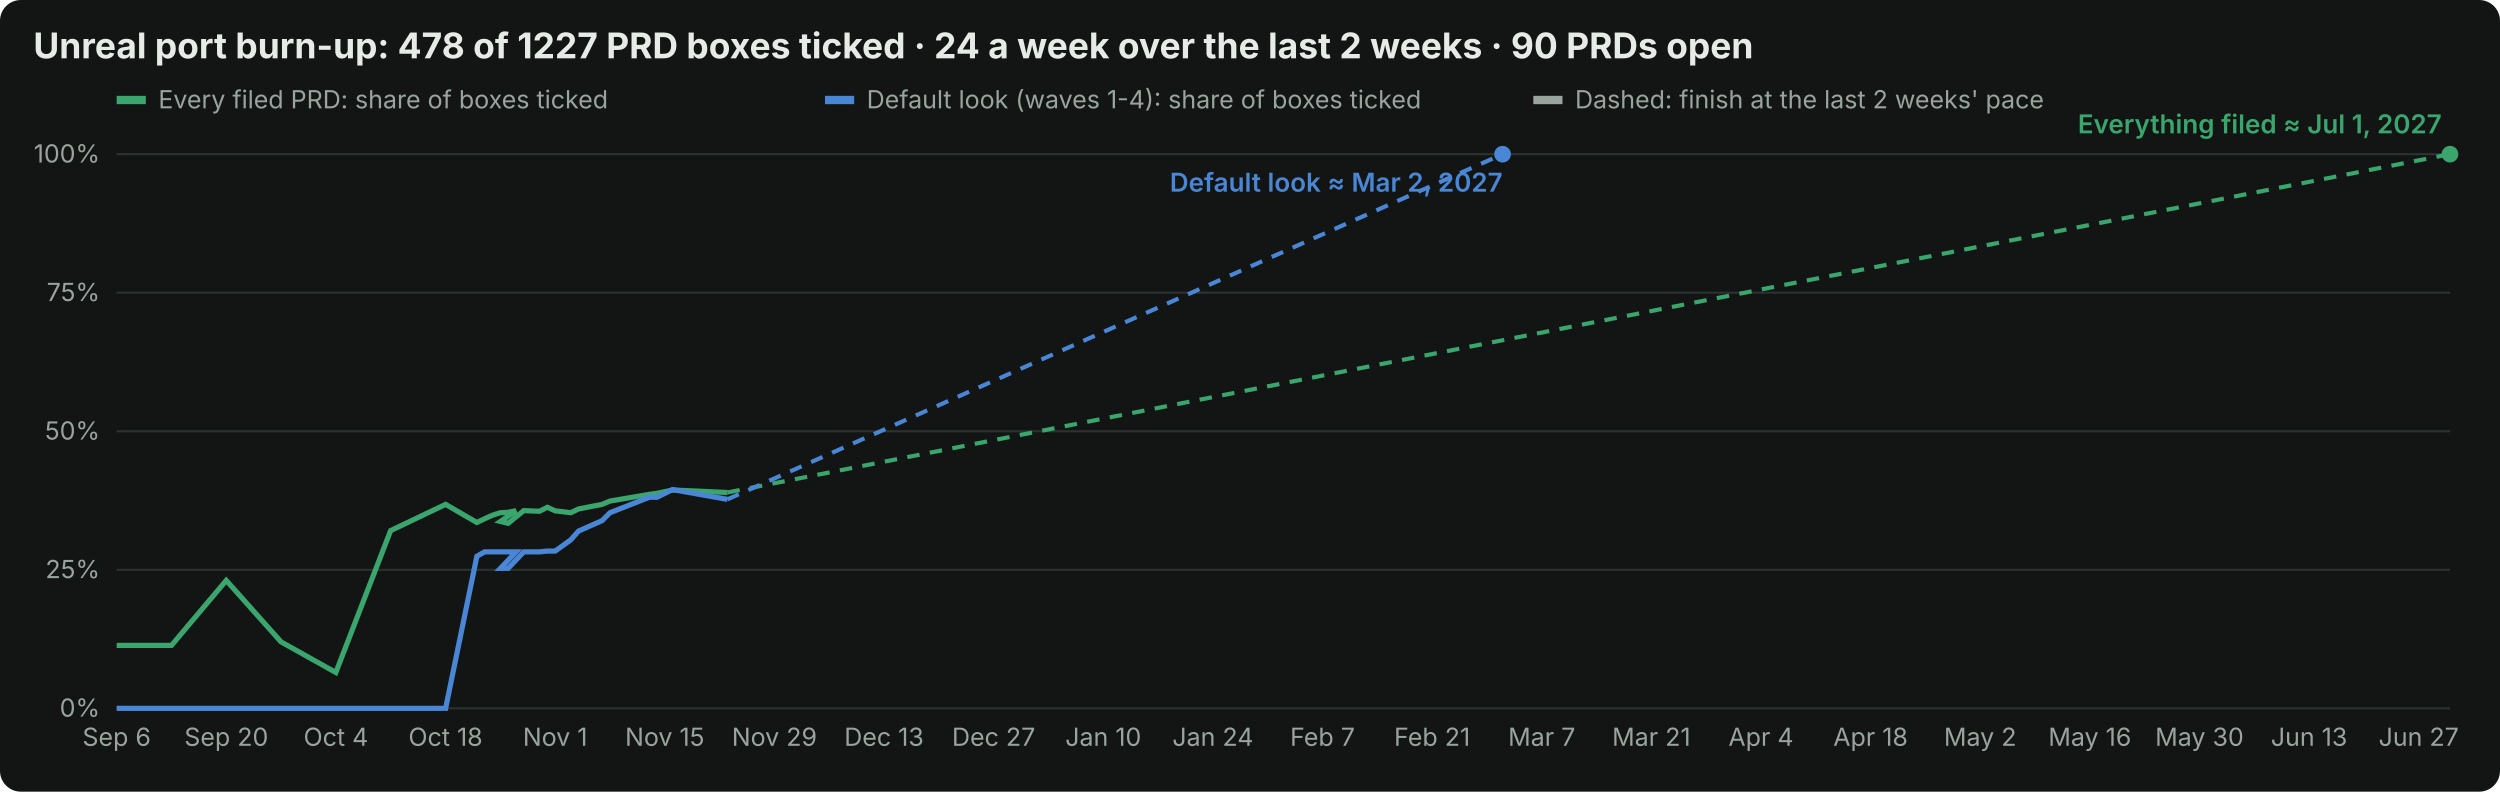
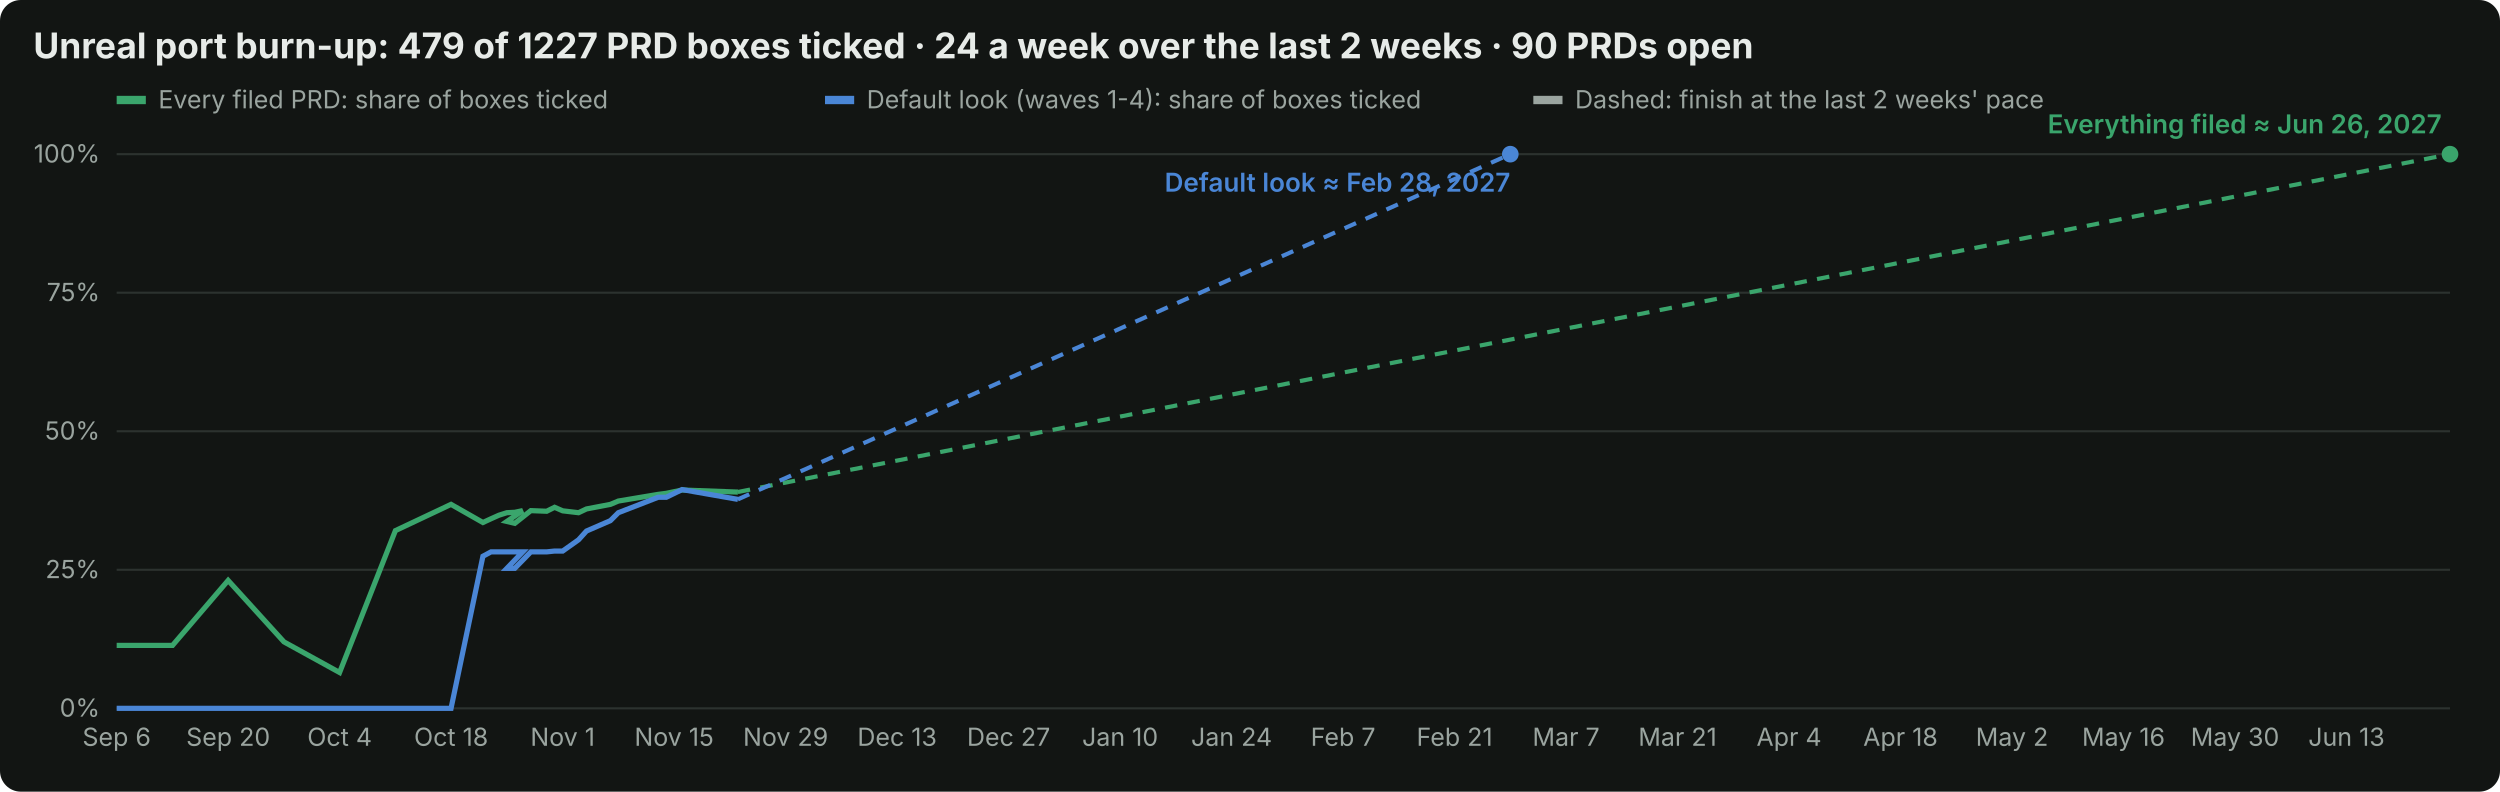
<svg xmlns="http://www.w3.org/2000/svg" viewBox="0 0 1200 380" width="1200" height="380" font-family="system-ui, -apple-system, Segoe UI, sans-serif">
  <style>.h{fill:#e7ebe8;font-size:17px;font-weight:700}.t{fill:#9aa49f;font-size:12px}.e{font-size:12.5px;font-weight:600}</style>
  <rect width="1200" height="380" rx="10" fill="#121513" />
-   <text x="16" y="28" class="h">Unreal port burn-up: 478 of 1227 PRD boxes ticked · 24 a week over the last 2 weeks · 90 PRDs open</text>
+   <text x="16" y="28" class="h">Unreal port burn-up: 479 of 1227 PRD boxes ticked · 24 a week over the last 2 weeks · 90 PRDs open</text>
  <rect x="56" y="46" width="14" height="4" fill="#3aa56c" />
  <text x="76" y="52" class="t">Every filed PRD: share of boxes ticked</text>
  <rect x="396" y="46" width="14" height="4" fill="#4a86d6" />
  <text x="416" y="52" class="t">Default look (waves 1-4): share of boxes ticked</text>
  <rect x="736" y="46" width="14" height="4" fill="#9aa49f" />
  <text x="756" y="52" class="t">Dashed: finish at the last 2 weeks' pace</text>
  <line x1="56" x2="1176" y1="340" y2="340" stroke="#2c322f" />
  <text x="48" y="344" class="t" text-anchor="end">0%</text>
  <line x1="56" x2="1176" y1="273.5" y2="273.5" stroke="#2c322f" />
  <text x="48" y="277.5" class="t" text-anchor="end">25%</text>
  <line x1="56" x2="1176" y1="207" y2="207" stroke="#2c322f" />
  <text x="48" y="211" class="t" text-anchor="end">50%</text>
  <line x1="56" x2="1176" y1="140.5" y2="140.5" stroke="#2c322f" />
  <text x="48" y="144.5" class="t" text-anchor="end">75%</text>
  <line x1="56" x2="1176" y1="74" y2="74" stroke="#2c322f" />
  <text x="48" y="78" class="t" text-anchor="end">100%</text>
  <text x="56" y="358" class="t" text-anchor="middle">Sep 6</text>
-   <text x="108.617" y="358" class="t" text-anchor="middle">Sep 20</text>
-   <text x="161.235" y="358" class="t" text-anchor="middle">Oct 4</text>
-   <text x="213.852" y="358" class="t" text-anchor="middle">Oct 18</text>
-   <text x="266.47" y="358" class="t" text-anchor="middle">Nov 1</text>
-   <text x="319.087" y="358" class="t" text-anchor="middle">Nov 15</text>
-   <text x="371.705" y="358" class="t" text-anchor="middle">Nov 29</text>
-   <text x="424.322" y="358" class="t" text-anchor="middle">Dec 13</text>
-   <text x="476.94" y="358" class="t" text-anchor="middle">Dec 27</text>
-   <text x="529.557" y="358" class="t" text-anchor="middle">Jan 10</text>
-   <text x="582.174" y="358" class="t" text-anchor="middle">Jan 24</text>
-   <text x="634.792" y="358" class="t" text-anchor="middle">Feb 7</text>
-   <text x="687.409" y="358" class="t" text-anchor="middle">Feb 21</text>
-   <text x="740.027" y="358" class="t" text-anchor="middle">Mar 7</text>
-   <text x="792.644" y="358" class="t" text-anchor="middle">Mar 21</text>
-   <text x="845.262" y="358" class="t" text-anchor="middle">Apr 4</text>
-   <text x="897.879" y="358" class="t" text-anchor="middle">Apr 18</text>
-   <text x="950.497" y="358" class="t" text-anchor="middle">May 2</text>
-   <text x="1003.114" y="358" class="t" text-anchor="middle">May 16</text>
-   <text x="1055.732" y="358" class="t" text-anchor="middle">May 30</text>
-   <text x="1108.349" y="358" class="t" text-anchor="middle">Jun 13</text>
-   <text x="1160.966" y="358" class="t" text-anchor="middle">Jun 27</text>
-   <path d="M56.0,309.8L82.3,309.8L108.6,278.6L134.9,308.1L161.2,322.8L187.5,254.7L213.9,242.1L228.9,250.8L232.6,249.0L236.4,247.3L240.2,246.1L243.9,245.9L247.7,245.1L240.2,250.3L243.9,251.2L251.4,245.1L259.0,245.4L262.7,243.5L266.5,245.2L274.0,246.1L277.7,244.3L289.0,242.1L292.8,240.5L311.6,237.3L315.3,236.8L322.8,235.2L349.2,236.4" stroke="#3aa56c" stroke-width="2.5" fill="none" />
-   <path d="M56.0,340.0L82.3,340.0L108.6,340.0L134.9,340.0L161.2,340.0L187.5,340.0L213.9,340.0L228.9,267.0L232.6,264.9L236.4,264.9L240.2,264.9L243.9,264.9L247.7,264.9L240.2,272.8L243.9,272.8L251.4,264.9L259.0,264.9L262.7,264.5L266.5,264.5L274.0,259.1L277.7,254.9L289.0,249.9L292.8,246.1L311.6,238.7L315.3,238.7L322.8,235.0L349.2,239.7" stroke="#4a86d6" stroke-width="2.5" fill="none" />
-   <path d="M349.154,236.375L1176,74" stroke="#3aa56c" stroke-width="2" stroke-dasharray="6 5" fill="none" />
+   <text x="109.515" y="358" class="t" text-anchor="middle">Sep 20</text>
+   <text x="163.031" y="358" class="t" text-anchor="middle">Oct 4</text>
+   <text x="216.546" y="358" class="t" text-anchor="middle">Oct 18</text>
+   <text x="270.061" y="358" class="t" text-anchor="middle">Nov 1</text>
+   <text x="323.577" y="358" class="t" text-anchor="middle">Nov 15</text>
+   <text x="377.092" y="358" class="t" text-anchor="middle">Nov 29</text>
+   <text x="430.608" y="358" class="t" text-anchor="middle">Dec 13</text>
+   <text x="484.123" y="358" class="t" text-anchor="middle">Dec 27</text>
+   <text x="537.638" y="358" class="t" text-anchor="middle">Jan 10</text>
+   <text x="591.154" y="358" class="t" text-anchor="middle">Jan 24</text>
+   <text x="644.669" y="358" class="t" text-anchor="middle">Feb 7</text>
+   <text x="698.184" y="358" class="t" text-anchor="middle">Feb 21</text>
+   <text x="751.7" y="358" class="t" text-anchor="middle">Mar 7</text>
+   <text x="805.215" y="358" class="t" text-anchor="middle">Mar 21</text>
+   <text x="858.73" y="358" class="t" text-anchor="middle">Apr 4</text>
+   <text x="912.246" y="358" class="t" text-anchor="middle">Apr 18</text>
+   <text x="965.761" y="358" class="t" text-anchor="middle">May 2</text>
+   <text x="1019.276" y="358" class="t" text-anchor="middle">May 16</text>
+   <text x="1072.792" y="358" class="t" text-anchor="middle">May 30</text>
+   <text x="1126.307" y="358" class="t" text-anchor="middle">Jun 13</text>
+   <path d="M56.0,309.8L82.8,309.8L109.5,278.6L136.3,308.1L163.0,322.8L189.8,254.7L216.5,242.1L231.8,250.8L235.7,249.0L239.5,247.3L243.3,246.1L247.1,245.9L250.9,245.1L243.3,250.3L247.1,251.2L254.8,245.1L262.4,245.4L266.2,243.5L270.1,245.2L277.7,246.1L281.5,244.3L293.0,242.1L296.8,240.5L315.9,237.3L319.8,236.8L327.4,235.2L354.2,236.2" stroke="#3aa56c" stroke-width="2.5" fill="none" />
+   <path d="M56.0,340.0L82.8,340.0L109.5,340.0L136.3,340.0L163.0,340.0L189.8,340.0L216.5,340.0L231.8,267.0L235.7,264.9L239.5,264.9L243.3,264.9L247.1,264.9L250.9,264.9L243.3,272.8L247.1,272.8L254.8,264.9L262.4,264.9L266.2,264.5L270.1,264.5L277.7,259.1L281.5,254.9L293.0,249.9L296.8,246.1L315.9,238.7L319.8,238.7L327.4,235.0L354.2,239.7" stroke="#4a86d6" stroke-width="2.5" fill="none" />
+   <path d="M354.157,236.158L1176,74" stroke="#3aa56c" stroke-width="2" stroke-dasharray="6 5" fill="none" />
  <circle cx="1176" cy="74" r="4" fill="#3aa56c" />
-   <text x="1172" y="64" class="e" fill="#3aa56c" text-anchor="end">Everything filed ≈ Jul 1, 2027</text>
-   <path d="M349.154,239.697L721.235,74" stroke="#4a86d6" stroke-width="2" stroke-dasharray="6 5" fill="none" />
-   <circle cx="721.235" cy="74" r="4" fill="#4a86d6" />
-   <text x="721.235" y="92" class="e" fill="#4a86d6" text-anchor="end">Default look ≈ Mar 2, 2027</text>
+   <text x="1172" y="64" class="e" fill="#3aa56c" text-anchor="end">Everything filed ≈ Jun 26, 2027</text>
+   <path d="M354.157,239.697L724.942,74" stroke="#4a86d6" stroke-width="2" stroke-dasharray="6 5" fill="none" />
+   <circle cx="724.942" cy="74" r="4" fill="#4a86d6" />
+   <text x="724.942" y="92" class="e" fill="#4a86d6" text-anchor="end">Default look ≈ Feb 28, 2027</text>
</svg>
